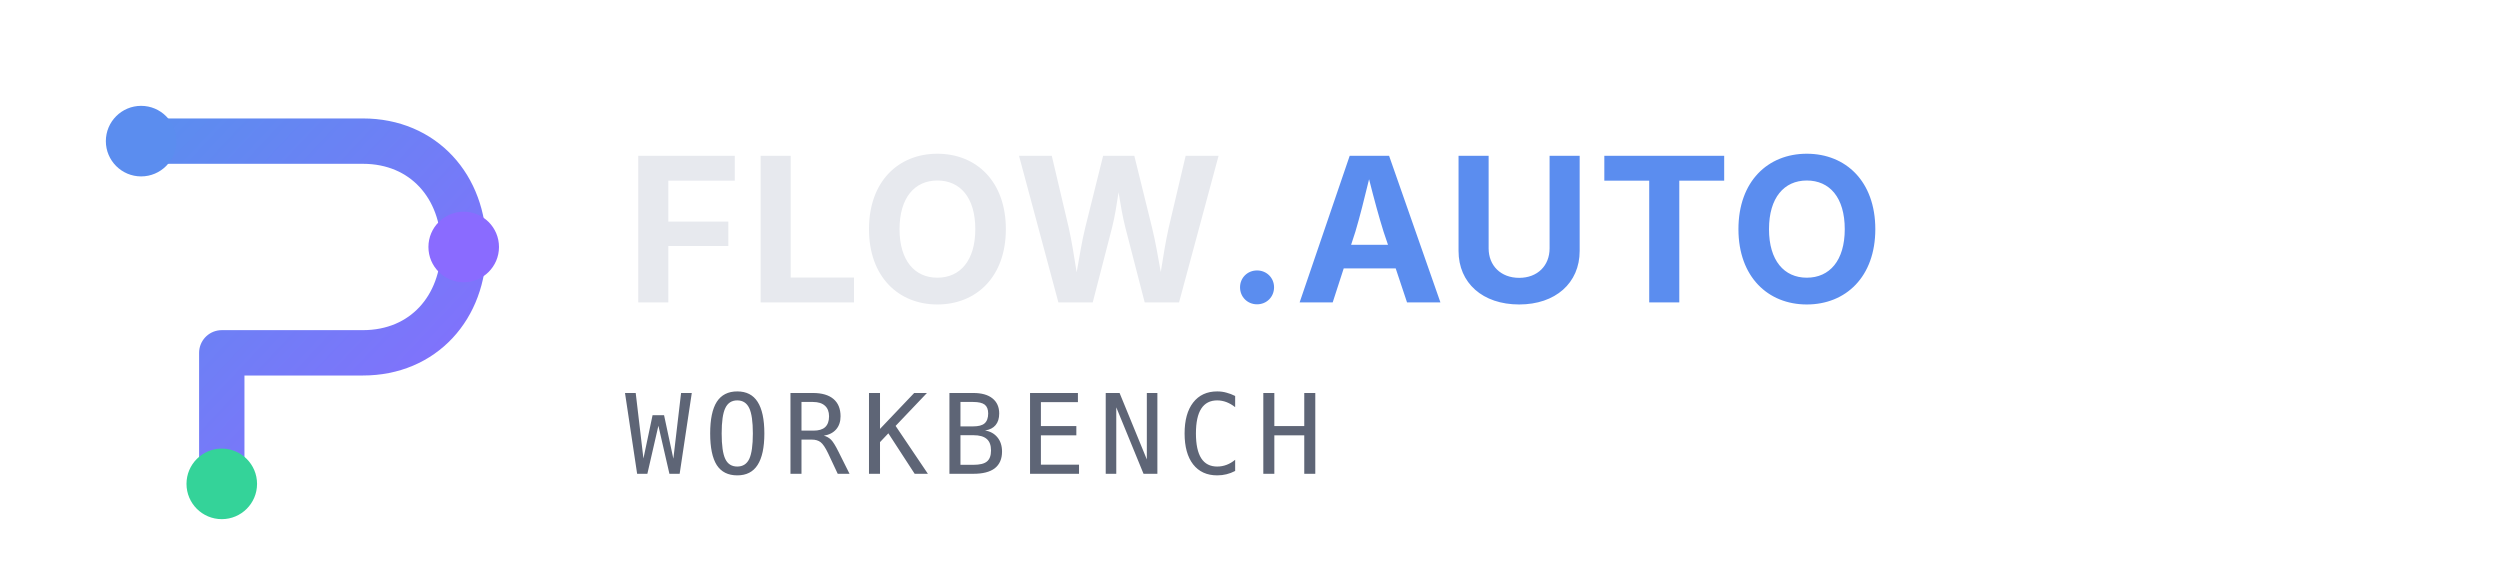
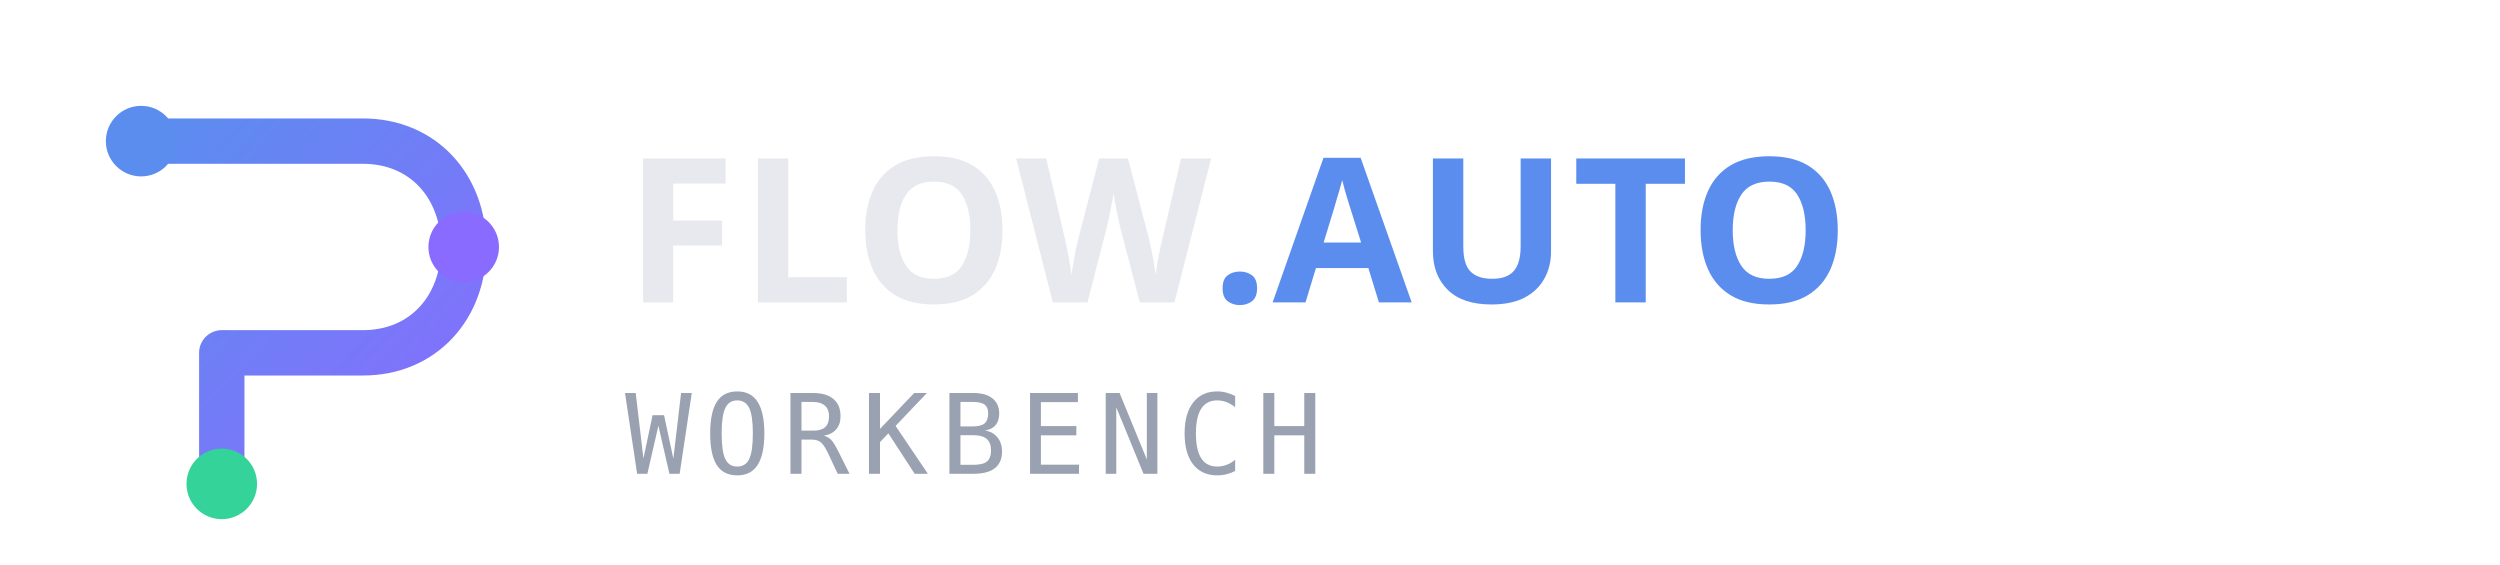
<svg xmlns="http://www.w3.org/2000/svg" viewBox="0 0 248 56" fill="none" role="img" aria-label="Flow Auto WorkBench">
  <defs>
    <linearGradient id="g" x1="0" y1="0" x2="1" y2="1">
      <stop offset="0%" stop-color="#5B8DEF" />
      <stop offset="100%" stop-color="#8A6BFF" />
    </linearGradient>
  </defs>
  <g transform="translate(4, 6)">
    <path d="M10 8 H32 C38 8 42 12.5 42 18.5 C42 24.5 38 29 32 29 H18 V42" stroke="url(#g)" stroke-width="4.5" stroke-linecap="round" stroke-linejoin="round" />
    <path d="M18 18.5 H30" stroke="url(#g)" stroke-width="4.5" stroke-linecap="round" />
    <circle cx="10" cy="8" r="3.5" fill="#5B8DEF" />
    <circle cx="42" cy="18.5" r="3.5" fill="#8A6BFF" />
    <circle cx="18" cy="42" r="3.5" fill="#34D399" />
  </g>
-   <text x="62" y="30" fill="#E7E9EE" font-family="system-ui, -apple-system, 'Segoe UI', sans-serif" font-size="20" font-weight="700" letter-spacing="0.4">FLOW<tspan fill="#5B8DEF">.AUTO</tspan>
+   <text x="62" y="30" fill="#E7E9EE" font-family="Montserrat, system-ui, sans-serif" font-size="20" font-weight="700" letter-spacing="0.4">FLOW<tspan fill="#5B8DEF">.AUTO</tspan>
  </text>
-   <text x="62" y="47" fill="#5E6576" font-family="ui-monospace, 'SF Mono', Menlo, monospace" font-size="11" font-weight="500" letter-spacing="1.2">WORKBENCH</text>
+   <text x="62" y="47" fill="#9AA2B1" font-family="IBM Plex Mono, ui-monospace, monospace" font-size="11" font-weight="500" letter-spacing="1.2">WORKBENCH</text>
</svg>
